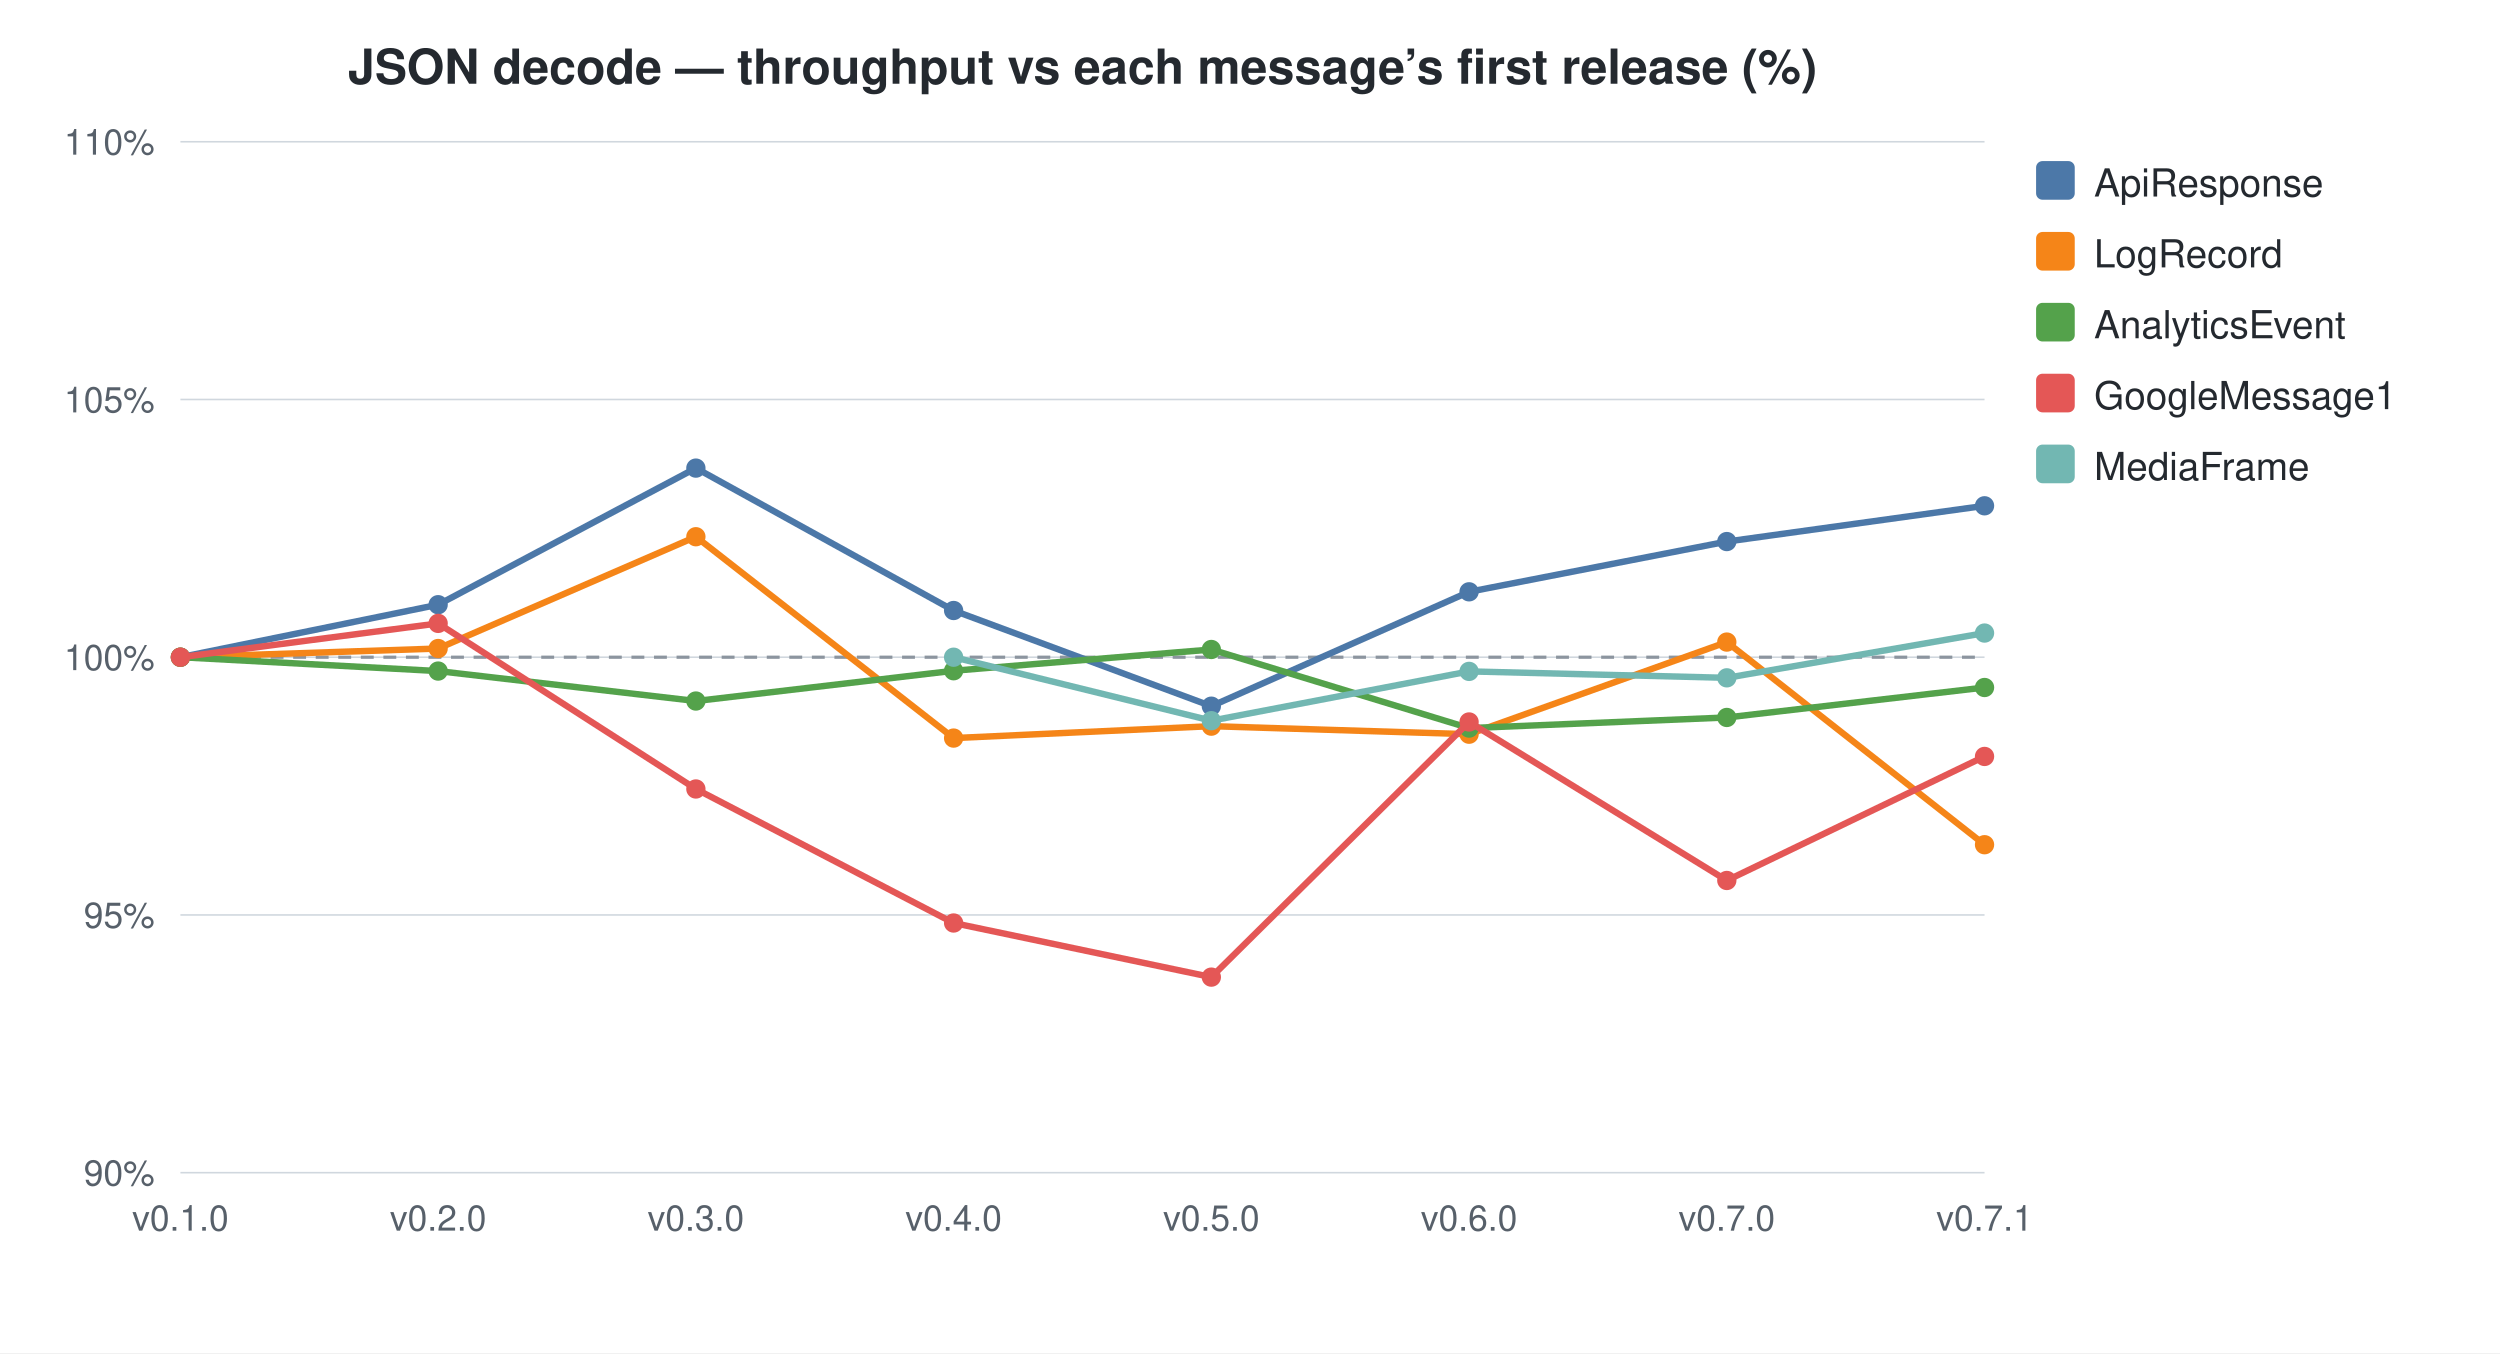
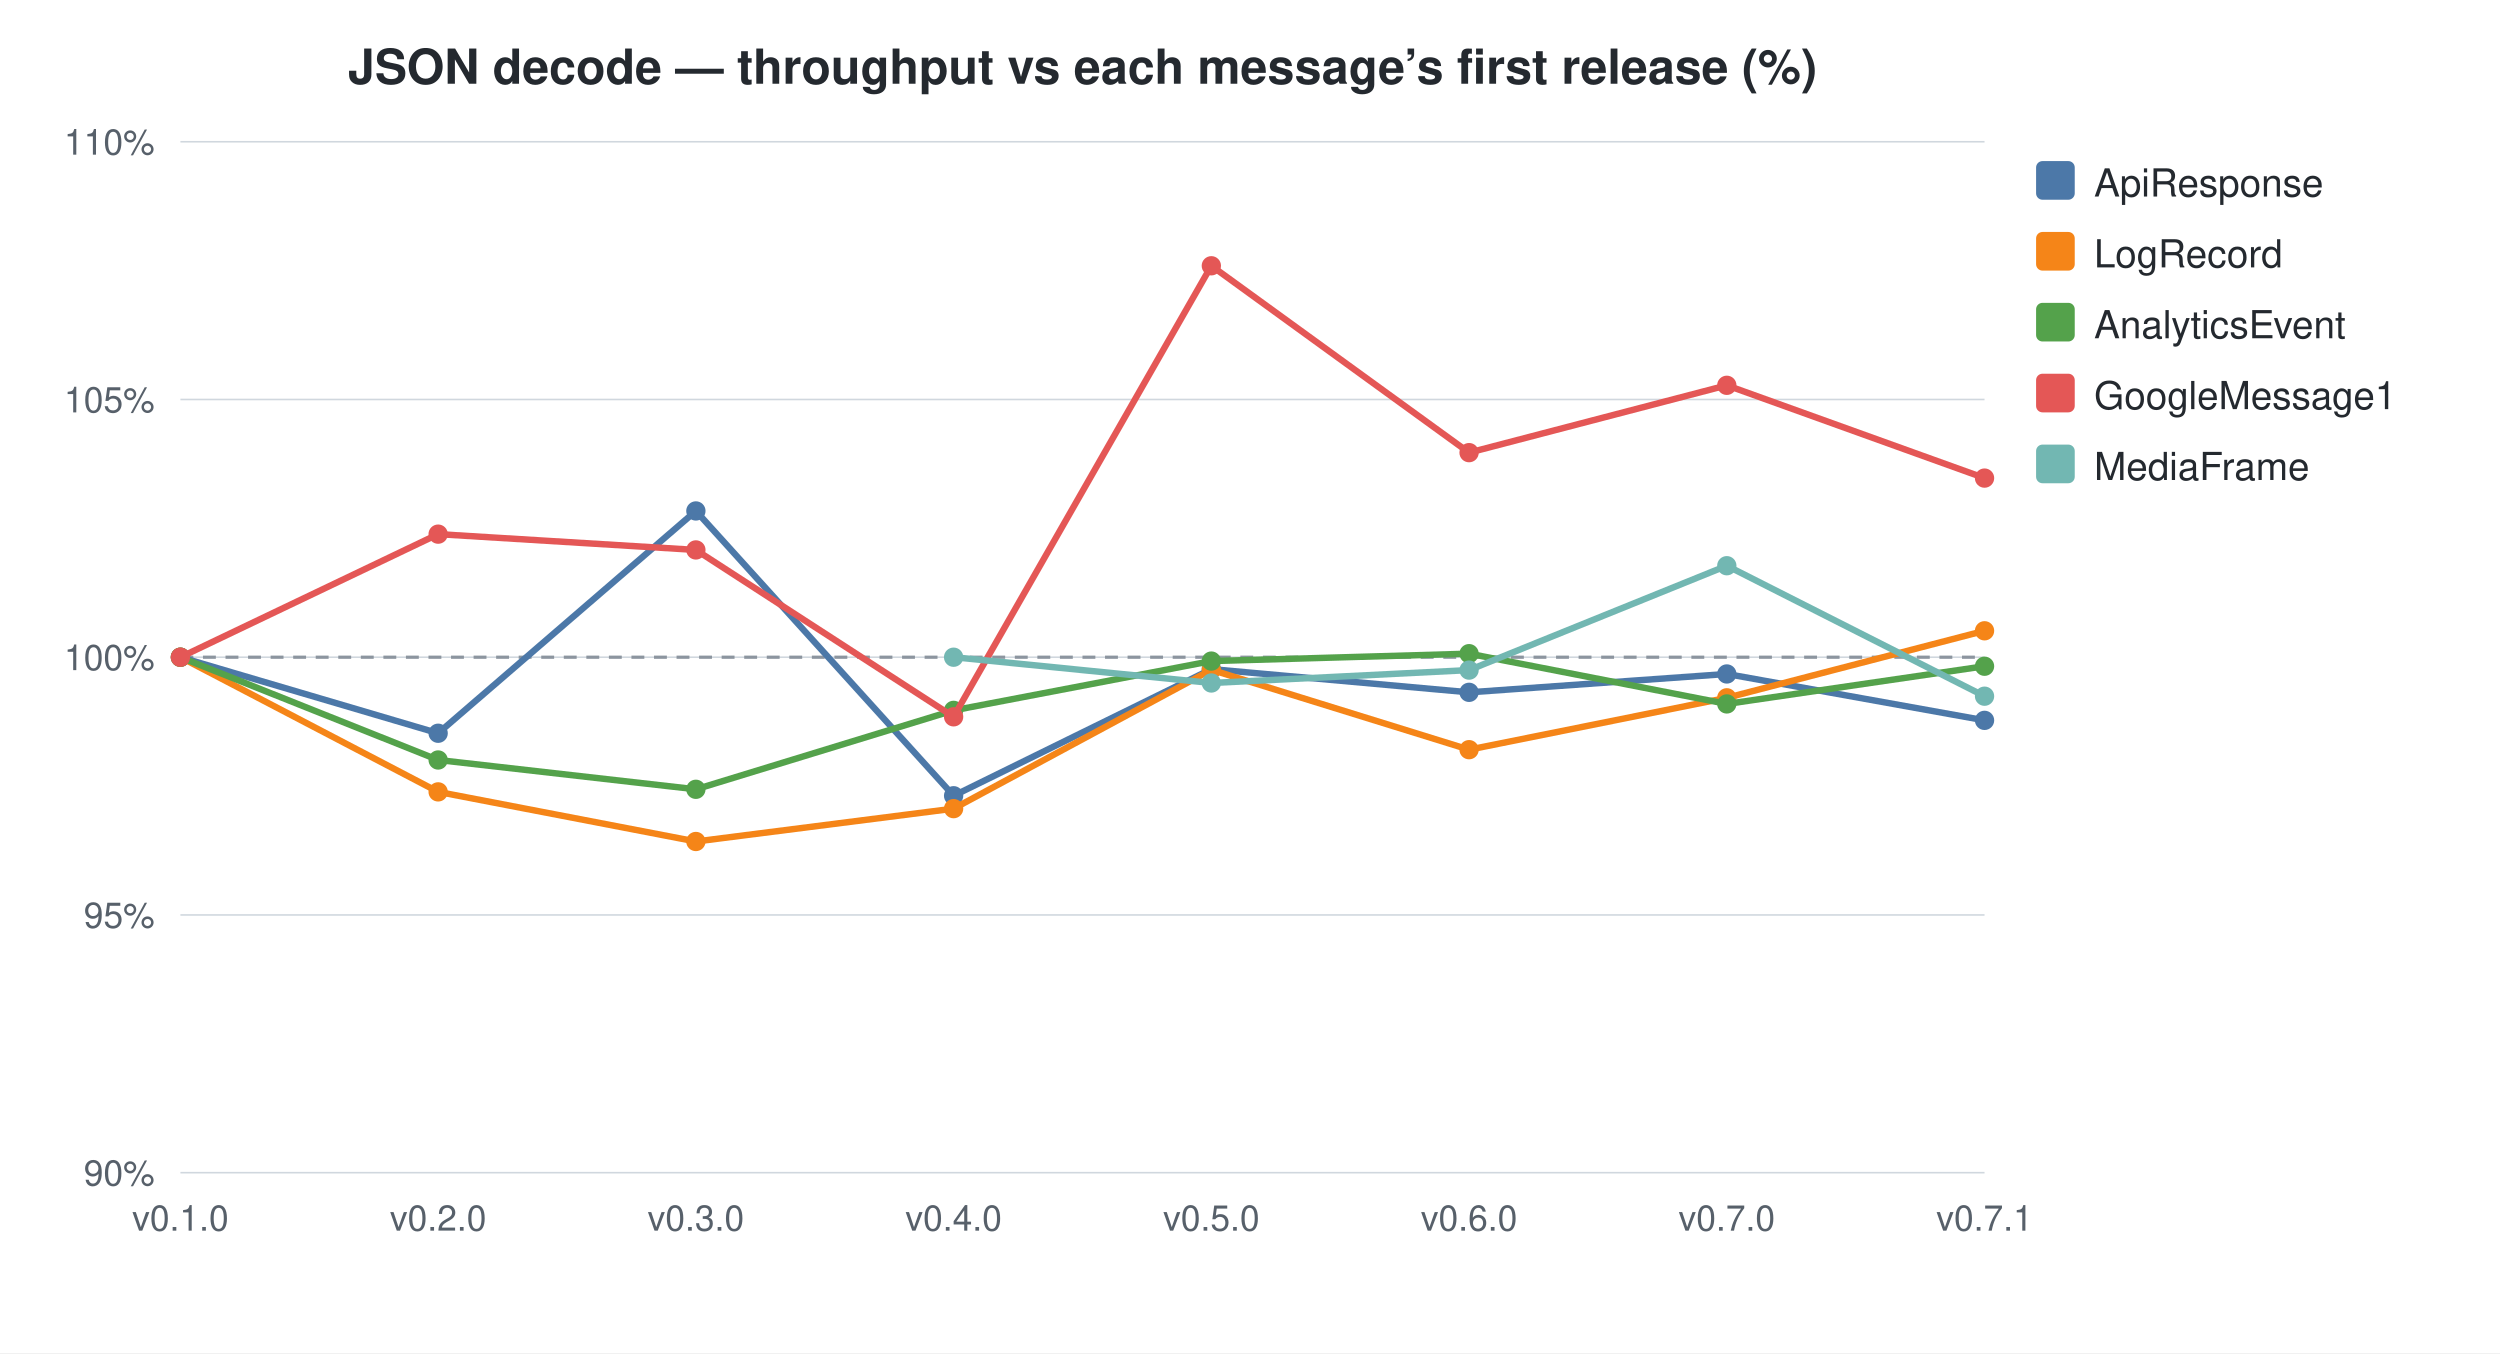
<svg xmlns="http://www.w3.org/2000/svg" width="776" height="420" viewBox="0 0 776 420">
  <style>
    text { font-family: -apple-system, BlinkMacSystemFont, "Segoe UI", Helvetica, Arial, sans-serif; }
    .title { font-size: 15px; font-weight: 600; fill: #24292f; }
    .axis-label { font-size: 11px; fill: #57606a; }
    .legend-text { font-size: 12px; fill: #24292f; }
    .grid { stroke: #d0d7de; stroke-width: 0.5; }
    .baseline { stroke: #8c959f; stroke-width: 1; stroke-dasharray: 4 3; }
  </style>
  <rect width="100%" height="100%" fill="white" />
  <text x="336.0" y="26" text-anchor="middle" class="title">JSON decode — throughput vs each message’s first release (%)</text>
  <line x1="56" y1="364.0" x2="616" y2="364.0" class="grid" />
  <text x="48" y="368.0" text-anchor="end" class="axis-label">90%</text>
  <line x1="56" y1="284.0" x2="616" y2="284.0" class="grid" />
  <text x="48" y="288.0" text-anchor="end" class="axis-label">95%</text>
  <line x1="56" y1="204.0" x2="616" y2="204.0" class="grid" />
  <text x="48" y="208.0" text-anchor="end" class="axis-label">100%</text>
  <line x1="56" y1="124.0" x2="616" y2="124.0" class="grid" />
  <text x="48" y="128.0" text-anchor="end" class="axis-label">105%</text>
  <line x1="56" y1="44.0" x2="616" y2="44.0" class="grid" />
  <text x="48" y="48.0" text-anchor="end" class="axis-label">110%</text>
  <line x1="56" y1="204.0" x2="616" y2="204.0" class="baseline" />
  <text x="56.0" y="382" text-anchor="middle" class="axis-label">v0.1.0</text>
  <text x="136.0" y="382" text-anchor="middle" class="axis-label">v0.2.0</text>
  <text x="216.0" y="382" text-anchor="middle" class="axis-label">v0.3.0</text>
  <text x="296.0" y="382" text-anchor="middle" class="axis-label">v0.4.0</text>
  <text x="376.0" y="382" text-anchor="middle" class="axis-label">v0.5.0</text>
  <text x="456.0" y="382" text-anchor="middle" class="axis-label">v0.6.0</text>
  <text x="536.0" y="382" text-anchor="middle" class="axis-label">v0.7.0</text>
  <text x="616.0" y="382" text-anchor="middle" class="axis-label">v0.7.1</text>
-   <path d="M56.0,204.0 L136.0,187.7 L216.0,145.3 L296.0,189.5 L376.0,219.2 L456.0,183.7 L536.0,168.1 L616.0,157.0" fill="none" stroke="#4C78A8" stroke-width="2" />
+   <path d="M56.0,204.0 L136.0,227.6 L216.0,158.6 L296.0,247.0 L376.0,207.7 L456.0,214.9 L536.0,209.2 L616.0,223.6" fill="none" stroke="#4C78A8" stroke-width="2" />
  <circle cx="56.0" cy="204.0" r="3" fill="#4C78A8" />
-   <circle cx="136.0" cy="187.7" r="3" fill="#4C78A8" />
-   <circle cx="216.0" cy="145.3" r="3" fill="#4C78A8" />
-   <circle cx="296.0" cy="189.5" r="3" fill="#4C78A8" />
-   <circle cx="376.0" cy="219.2" r="3" fill="#4C78A8" />
-   <circle cx="456.0" cy="183.7" r="3" fill="#4C78A8" />
-   <circle cx="536.0" cy="168.1" r="3" fill="#4C78A8" />
-   <circle cx="616.0" cy="157.0" r="3" fill="#4C78A8" />
-   <path d="M56.0,204.0 L136.0,201.3 L216.0,166.6 L296.0,229.1 L376.0,225.4 L456.0,227.9 L536.0,199.3 L616.0,262.2" fill="none" stroke="#F58518" stroke-width="2" />
+   <circle cx="136.0" cy="227.6" r="3" fill="#4C78A8" />
+   <circle cx="216.0" cy="158.6" r="3" fill="#4C78A8" />
+   <circle cx="296.0" cy="247.0" r="3" fill="#4C78A8" />
+   <circle cx="376.0" cy="207.7" r="3" fill="#4C78A8" />
+   <circle cx="456.0" cy="214.9" r="3" fill="#4C78A8" />
+   <circle cx="536.0" cy="209.2" r="3" fill="#4C78A8" />
+   <circle cx="616.0" cy="223.6" r="3" fill="#4C78A8" />
+   <path d="M56.0,204.0 L136.0,245.8 L216.0,261.2 L296.0,251.0 L376.0,207.9 L456.0,232.7 L536.0,216.6 L616.0,195.8" fill="none" stroke="#F58518" stroke-width="2" />
  <circle cx="56.0" cy="204.0" r="3" fill="#F58518" />
-   <circle cx="136.0" cy="201.3" r="3" fill="#F58518" />
-   <circle cx="216.0" cy="166.6" r="3" fill="#F58518" />
-   <circle cx="296.0" cy="229.1" r="3" fill="#F58518" />
-   <circle cx="376.0" cy="225.4" r="3" fill="#F58518" />
-   <circle cx="456.0" cy="227.9" r="3" fill="#F58518" />
-   <circle cx="536.0" cy="199.3" r="3" fill="#F58518" />
-   <circle cx="616.0" cy="262.2" r="3" fill="#F58518" />
-   <path d="M56.0,204.0 L136.0,208.3 L216.0,217.6 L296.0,208.2 L376.0,201.6 L456.0,226.0 L536.0,222.7 L616.0,213.4" fill="none" stroke="#54A24B" stroke-width="2" />
+   <circle cx="136.0" cy="245.8" r="3" fill="#F58518" />
+   <circle cx="216.0" cy="261.2" r="3" fill="#F58518" />
+   <circle cx="296.0" cy="251.0" r="3" fill="#F58518" />
+   <circle cx="376.0" cy="207.9" r="3" fill="#F58518" />
+   <circle cx="456.0" cy="232.7" r="3" fill="#F58518" />
+   <circle cx="536.0" cy="216.6" r="3" fill="#F58518" />
+   <circle cx="616.0" cy="195.8" r="3" fill="#F58518" />
+   <path d="M56.0,204.0 L136.0,235.9 L216.0,245.0 L296.0,220.5 L376.0,205.2 L456.0,202.9 L536.0,218.5 L616.0,206.8" fill="none" stroke="#54A24B" stroke-width="2" />
  <circle cx="56.0" cy="204.0" r="3" fill="#54A24B" />
-   <circle cx="136.0" cy="208.3" r="3" fill="#54A24B" />
-   <circle cx="216.0" cy="217.6" r="3" fill="#54A24B" />
-   <circle cx="296.0" cy="208.2" r="3" fill="#54A24B" />
-   <circle cx="376.0" cy="201.6" r="3" fill="#54A24B" />
-   <circle cx="456.0" cy="226.0" r="3" fill="#54A24B" />
-   <circle cx="536.0" cy="222.7" r="3" fill="#54A24B" />
-   <circle cx="616.0" cy="213.4" r="3" fill="#54A24B" />
-   <path d="M56.0,204.0 L136.0,193.5 L216.0,244.9 L296.0,286.5 L376.0,303.3 L456.0,224.1 L536.0,273.3 L616.0,234.8" fill="none" stroke="#E45756" stroke-width="2" />
+   <circle cx="136.0" cy="235.9" r="3" fill="#54A24B" />
+   <circle cx="216.0" cy="245.0" r="3" fill="#54A24B" />
+   <circle cx="296.0" cy="220.5" r="3" fill="#54A24B" />
+   <circle cx="376.0" cy="205.2" r="3" fill="#54A24B" />
+   <circle cx="456.0" cy="202.9" r="3" fill="#54A24B" />
+   <circle cx="536.0" cy="218.5" r="3" fill="#54A24B" />
+   <circle cx="616.0" cy="206.8" r="3" fill="#54A24B" />
+   <path d="M56.0,204.0 L136.0,165.8 L216.0,170.7 L296.0,222.5 L376.0,82.5 L456.0,140.5 L536.0,119.6 L616.0,148.4" fill="none" stroke="#E45756" stroke-width="2" />
  <circle cx="56.0" cy="204.0" r="3" fill="#E45756" />
-   <circle cx="136.0" cy="193.5" r="3" fill="#E45756" />
-   <circle cx="216.0" cy="244.9" r="3" fill="#E45756" />
-   <circle cx="296.0" cy="286.5" r="3" fill="#E45756" />
-   <circle cx="376.0" cy="303.3" r="3" fill="#E45756" />
-   <circle cx="456.0" cy="224.1" r="3" fill="#E45756" />
-   <circle cx="536.0" cy="273.3" r="3" fill="#E45756" />
-   <circle cx="616.0" cy="234.8" r="3" fill="#E45756" />
-   <path d="M296.0,204.0 L376.0,223.7 L456.0,208.4 L536.0,210.4 L616.0,196.5" fill="none" stroke="#72B7B2" stroke-width="2" />
+   <circle cx="136.0" cy="165.8" r="3" fill="#E45756" />
+   <circle cx="216.0" cy="170.7" r="3" fill="#E45756" />
+   <circle cx="296.0" cy="222.5" r="3" fill="#E45756" />
+   <circle cx="376.0" cy="82.5" r="3" fill="#E45756" />
+   <circle cx="456.0" cy="140.5" r="3" fill="#E45756" />
+   <circle cx="536.0" cy="119.6" r="3" fill="#E45756" />
+   <circle cx="616.0" cy="148.4" r="3" fill="#E45756" />
+   <path d="M296.0,204.0 L376.0,212.0 L456.0,208.0 L536.0,175.6 L616.0,216.1" fill="none" stroke="#72B7B2" stroke-width="2" />
  <circle cx="296.0" cy="204.0" r="3" fill="#72B7B2" />
-   <circle cx="376.0" cy="223.7" r="3" fill="#72B7B2" />
-   <circle cx="456.0" cy="208.4" r="3" fill="#72B7B2" />
-   <circle cx="536.0" cy="210.4" r="3" fill="#72B7B2" />
-   <circle cx="616.0" cy="196.5" r="3" fill="#72B7B2" />
+   <circle cx="376.0" cy="212.0" r="3" fill="#72B7B2" />
+   <circle cx="456.0" cy="208.0" r="3" fill="#72B7B2" />
+   <circle cx="536.0" cy="175.6" r="3" fill="#72B7B2" />
+   <circle cx="616.0" cy="216.1" r="3" fill="#72B7B2" />
  <rect x="632" y="50" width="12" height="12" rx="2" fill="#4C78A8" />
  <text x="650" y="61" class="legend-text">ApiResponse</text>
  <rect x="632" y="72" width="12" height="12" rx="2" fill="#F58518" />
  <text x="650" y="83" class="legend-text">LogRecord</text>
  <rect x="632" y="94" width="12" height="12" rx="2" fill="#54A24B" />
  <text x="650" y="105" class="legend-text">AnalyticsEvent</text>
  <rect x="632" y="116" width="12" height="12" rx="2" fill="#E45756" />
  <text x="650" y="127" class="legend-text">GoogleMessage1</text>
  <rect x="632" y="138" width="12" height="12" rx="2" fill="#72B7B2" />
  <text x="650" y="149" class="legend-text">MediaFrame</text>
</svg>
